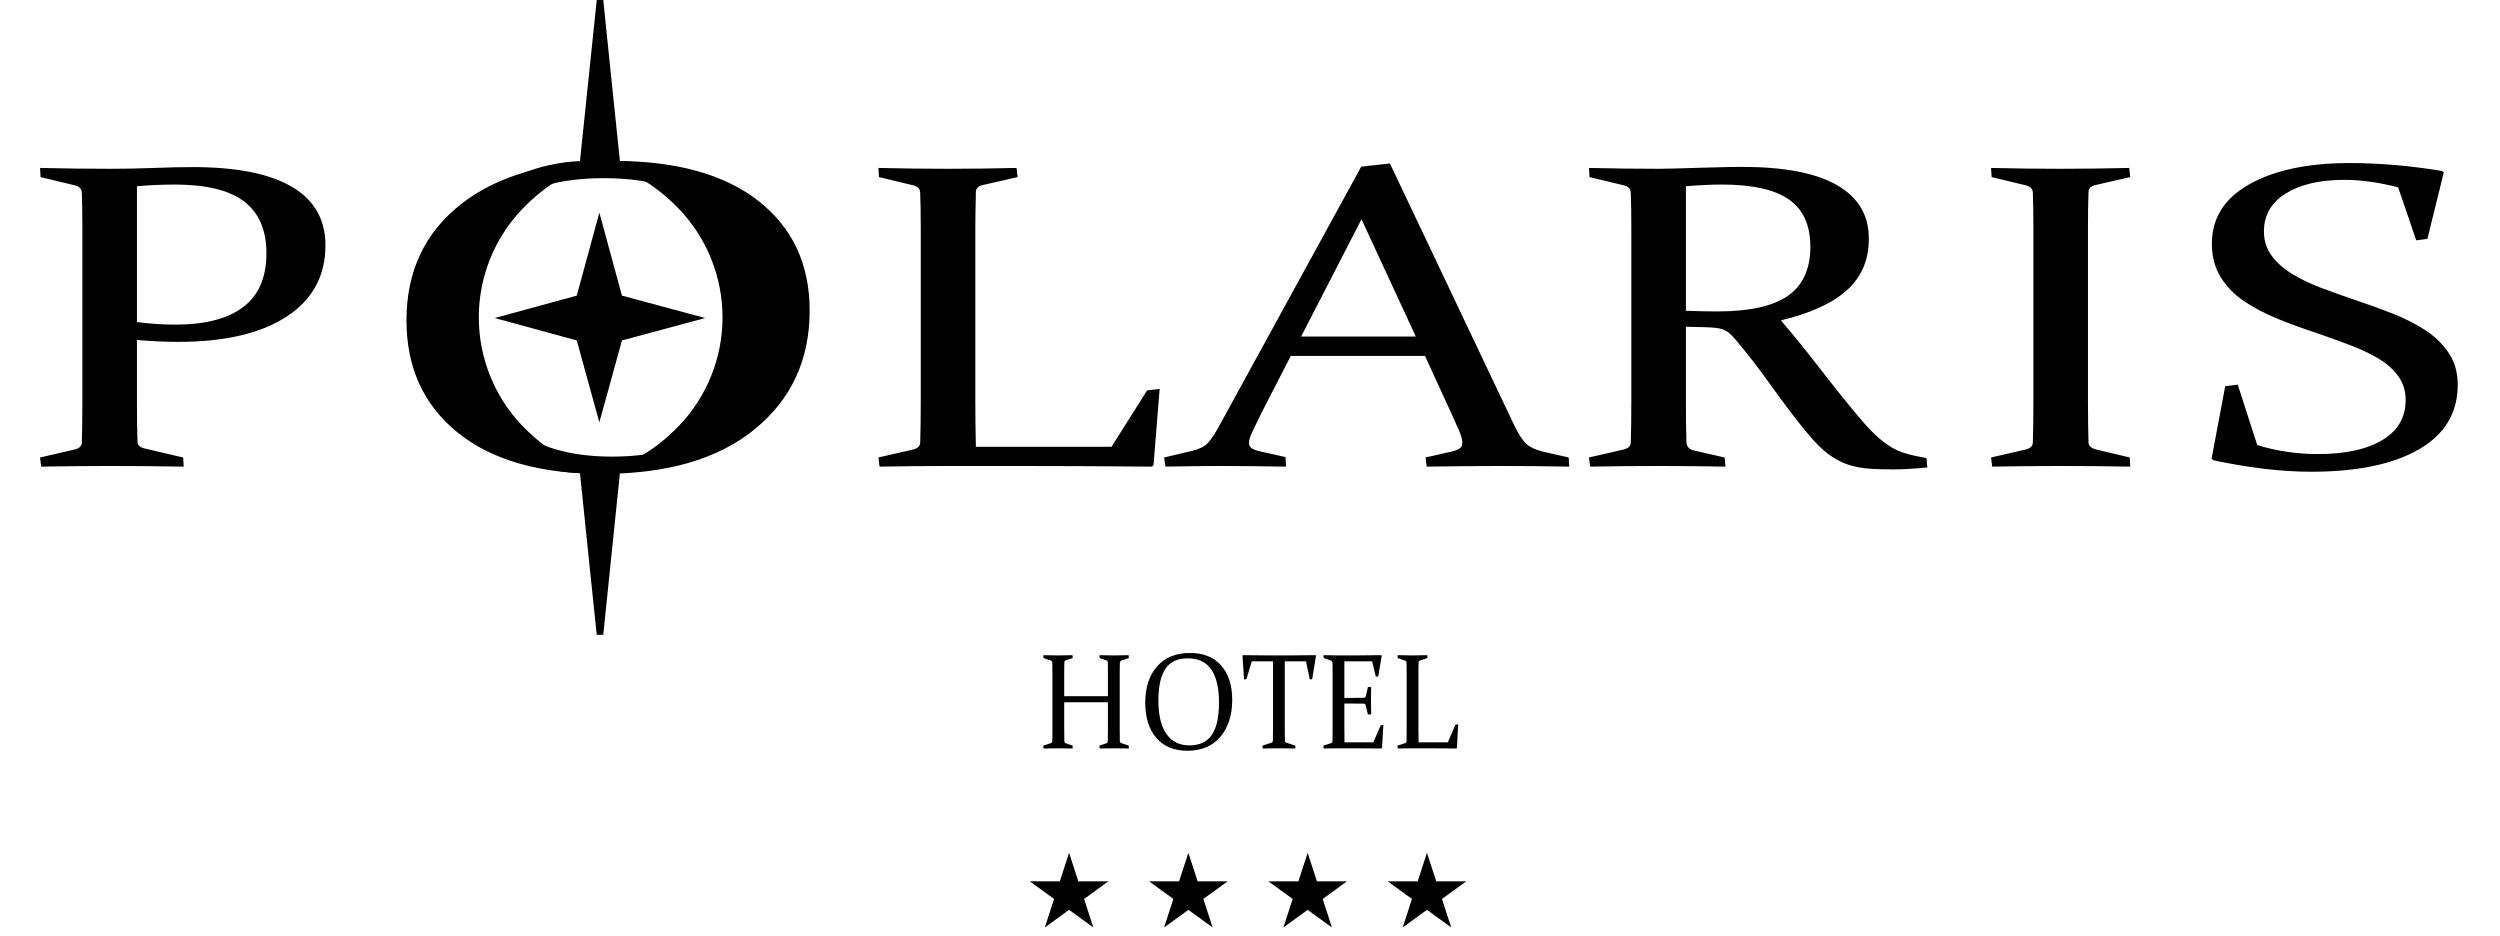
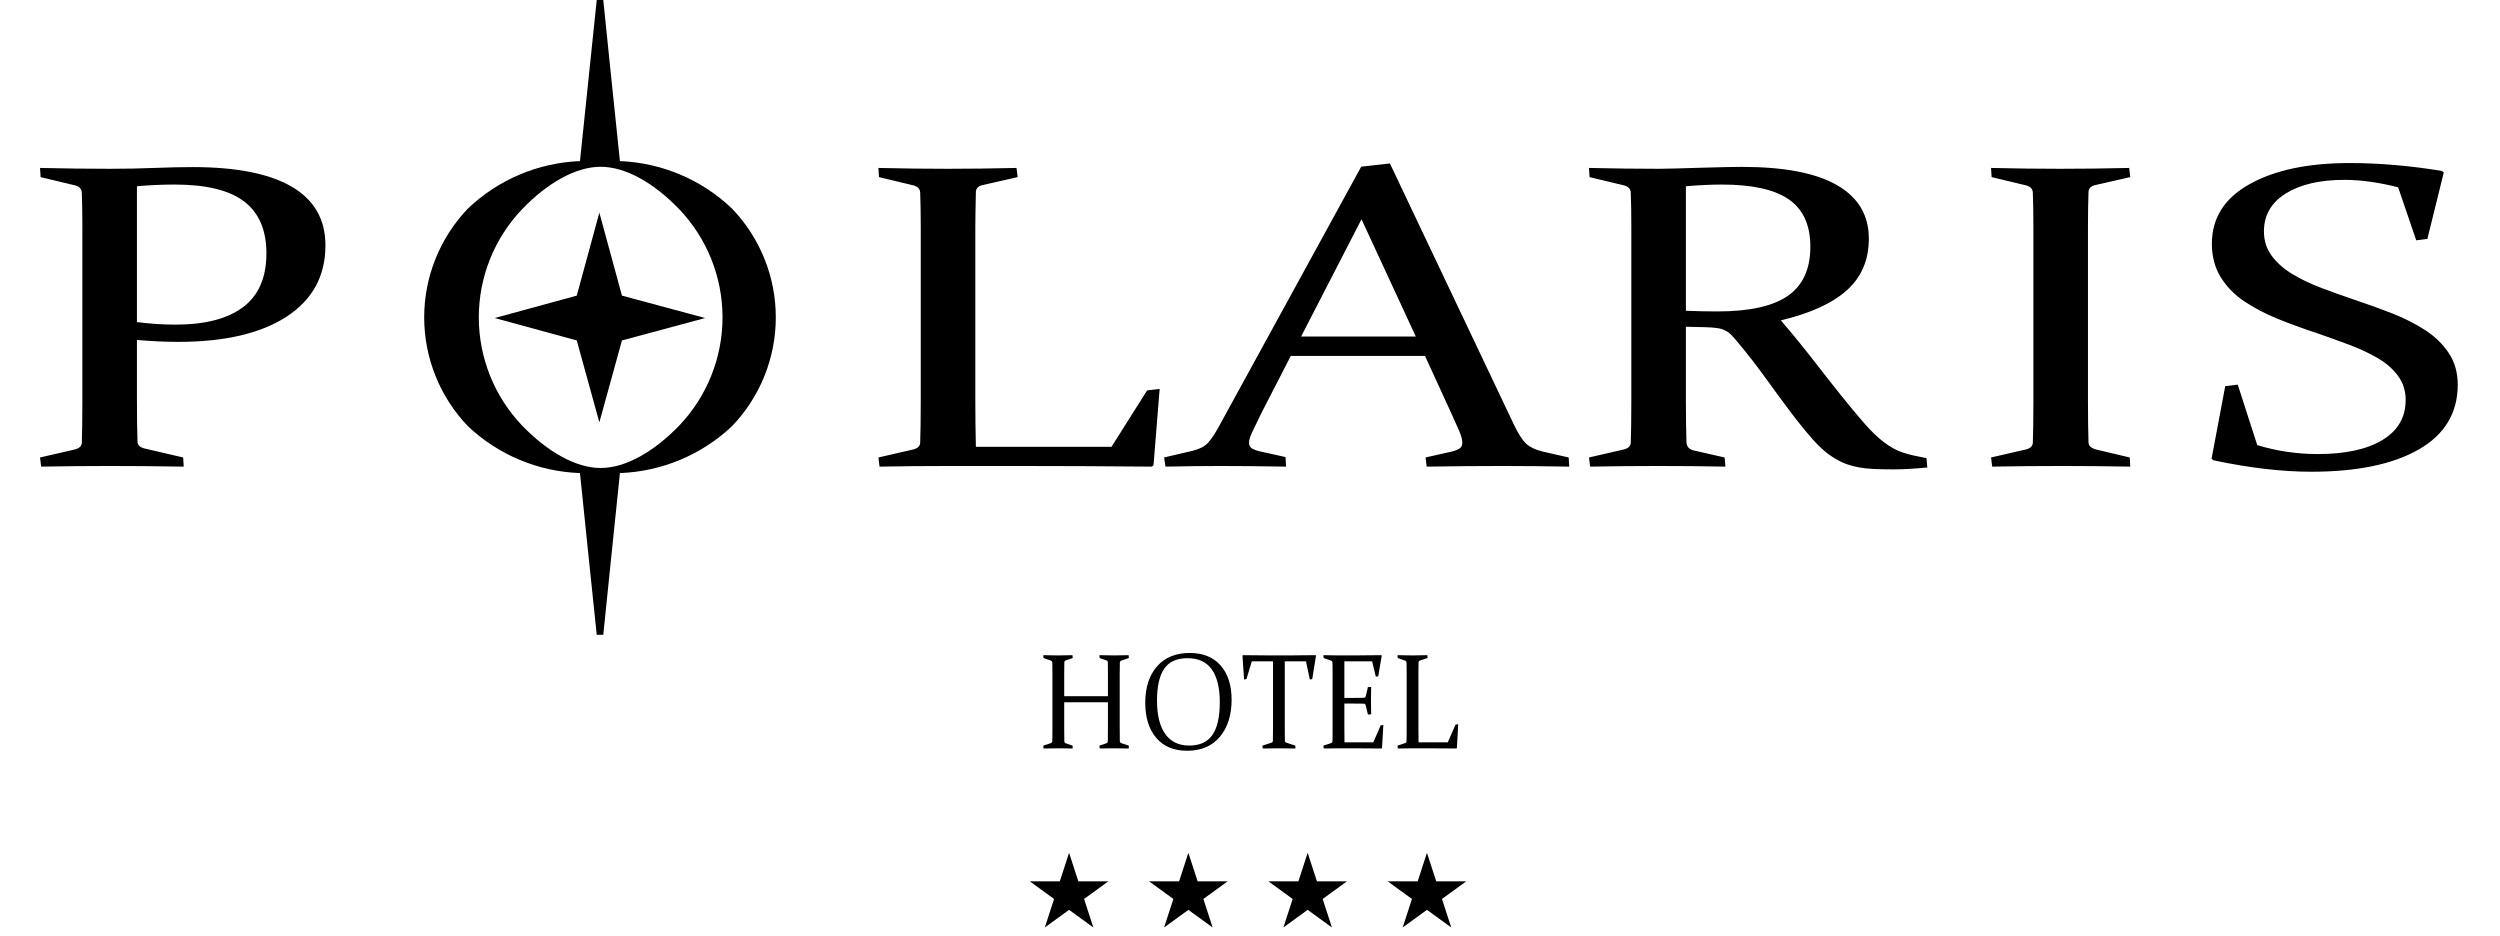
<svg xmlns="http://www.w3.org/2000/svg" width="294" height="110" viewBox="0 0 294 110">
  <g fill="#000">
-     <path d="M16.104 37.876Q18.396 38.176 20.623 38.176Q25.862 38.176 28.596 36.111Q31.33 34.046 31.33 29.789Q31.33 25.709 28.727 23.706Q26.124 21.703 20.525 21.703Q18.331 21.703 16.104 21.903ZM16.104 47.114Q16.104 48.616 16.12 49.818Q16.137 51.02 16.17 51.971Q16.202 52.547 17.021 52.747L21.54 53.799L21.605 54.875Q16.857 54.8 12.961 54.8Q8.998 54.8 4.84 54.875L4.709 53.799L8.737 52.872Q9.588 52.672 9.621 52.096Q9.653 51.095 9.67 49.855Q9.686 48.616 9.686 47.114V26.81Q9.686 25.533 9.67 24.507Q9.653 23.481 9.621 22.654Q9.588 22.003 8.835 21.803L4.774 20.827L4.709 19.75Q8.933 19.85 12.928 19.85Q15.613 19.85 18.118 19.75Q20.623 19.65 22.686 19.65Q30.381 19.65 34.326 21.966Q38.272 24.282 38.272 28.863Q38.272 34.246 33.721 37.225Q29.169 40.204 20.95 40.204Q18.691 40.204 16.104 39.979Z M54.972 36.85Q54.972 45.011 59.294 49.355Q63.616 53.698 71.966 53.698Q80.185 53.698 84.098 49.755Q88.011 45.812 88.011 37.375Q88.011 29.464 83.852 25.208Q79.694 20.952 71.016 20.952Q62.601 20.952 58.786 24.895Q54.972 28.838 54.972 36.85ZM95.215 36.524Q95.215 45.186 88.78 50.456Q82.346 55.726 70.787 55.726Q59.818 55.726 53.809 50.857Q47.801 45.987 47.801 37.676Q47.801 29.013 54.268 23.969Q60.735 18.924 72.195 18.924Q83.197 18.924 89.206 23.643Q95.215 28.362 95.215 36.524Z M114.698 26.71V47.064Q114.698 49.843 114.763 52.547H130.71L134.901 45.912L136.374 45.737L135.654 54.7L135.458 54.875Q126.977 54.8 119.773 54.8H111.554Q107.592 54.8 103.433 54.875L103.303 53.799L107.33 52.872Q108.149 52.697 108.214 52.096Q108.247 51.095 108.263 49.855Q108.28 48.616 108.28 47.114V26.81Q108.28 25.533 108.263 24.507Q108.247 23.481 108.214 22.654Q108.181 22.003 107.428 21.803L103.368 20.827L103.303 19.75Q107.527 19.85 111.423 19.85Q115.352 19.85 119.544 19.75L119.675 20.827L115.614 21.753Q114.829 21.903 114.763 22.529Q114.73 23.405 114.714 25.083Q114.698 26.76 114.698 26.71Z M163.454 19.224 177.993 49.843Q178.811 51.57 179.483 52.184Q180.154 52.797 181.398 53.098L184.476 53.799L184.542 54.875Q180.252 54.8 176.585 54.8Q172.852 54.8 167.776 54.875L167.645 53.799L170.756 53.098Q171.411 52.922 171.689 52.71Q171.968 52.497 171.968 52.046Q171.968 51.545 171.624 50.732Q171.28 49.918 170.658 48.566L167.58 41.857H151.797L148.359 48.541Q147.671 49.943 147.278 50.769Q146.885 51.595 146.885 52.071Q146.885 52.497 147.196 52.71Q147.508 52.922 148.13 53.073L151.175 53.749L151.24 54.875Q146.591 54.8 143.644 54.8Q140.697 54.8 137.062 54.875L136.898 53.799L140.206 53.022Q141.45 52.722 142.039 52.096Q142.629 51.47 143.349 50.143L160.081 19.6ZM153.009 39.578H166.499L160.114 25.784Z M198.261 47.114Q198.261 48.616 198.278 49.818Q198.294 51.02 198.327 51.996Q198.36 52.772 199.178 52.972L202.813 53.799L202.911 54.875Q199.015 54.8 195.118 54.8Q191.156 54.8 186.997 54.875L186.866 53.799L190.894 52.872Q191.713 52.697 191.778 52.096Q191.811 51.095 191.827 49.855Q191.844 48.616 191.844 47.114V26.81Q191.844 25.533 191.827 24.507Q191.811 23.481 191.778 22.654Q191.745 22.003 190.992 21.803L186.932 20.827L186.866 19.75Q191.09 19.85 195.085 19.85Q195.871 19.85 197.083 19.813Q198.294 19.775 200.03 19.725Q201.798 19.675 202.977 19.65Q204.155 19.625 204.843 19.625Q212.309 19.625 216.042 21.778Q219.775 23.931 219.775 28.062Q219.775 31.792 217.22 34.108Q214.666 36.424 209.427 37.676Q211.49 40.079 213.226 42.32Q214.961 44.56 216.451 46.426Q217.941 48.291 219.185 49.718Q220.429 51.145 221.51 51.971Q222.067 52.397 222.623 52.71Q223.18 53.022 223.786 53.223Q224.392 53.423 225.063 53.573Q225.734 53.723 226.553 53.874L226.651 54.975Q224.293 55.201 222.689 55.201Q221.346 55.201 220.331 55.15Q219.316 55.1 218.53 54.95Q217.744 54.8 217.106 54.562Q216.467 54.324 215.845 53.949Q214.503 53.173 213.209 51.708Q211.916 50.244 210.524 48.391Q209.133 46.538 207.626 44.448Q206.12 42.357 204.45 40.354Q203.959 39.754 203.615 39.403Q203.271 39.053 202.862 38.852Q202.453 38.652 201.912 38.577Q201.372 38.502 200.521 38.477L198.261 38.427ZM198.261 36.549Q200.259 36.624 201.962 36.624Q207.626 36.624 210.262 34.784Q212.898 32.944 212.898 29.013Q212.898 25.208 210.377 23.455Q207.856 21.703 202.485 21.703Q201.569 21.703 200.521 21.753Q199.473 21.803 198.261 21.903Z M245.544 47.114Q245.544 48.616 245.561 49.843Q245.577 51.07 245.61 52.071Q245.643 52.697 246.756 52.922L250.456 53.799L250.522 54.875Q246.298 54.8 242.401 54.8Q238.439 54.8 234.28 54.875L234.149 53.799L238.177 52.872Q238.996 52.697 239.061 52.096Q239.094 51.095 239.11 49.855Q239.127 48.616 239.127 47.114V26.81Q239.127 25.533 239.11 24.507Q239.094 23.481 239.061 22.654Q239.028 22.003 238.275 21.803L234.215 20.827L234.149 19.75Q238.373 19.85 242.27 19.85Q246.199 19.85 250.391 19.75L250.522 20.827L246.461 21.753Q245.675 21.903 245.61 22.529Q245.577 23.405 245.561 24.444Q245.544 25.483 245.544 26.71Z M282.022 22.028Q278.584 21.152 275.702 21.152Q271.38 21.152 268.809 22.754Q266.239 24.357 266.239 27.211Q266.239 28.838 267.139 30.065Q268.04 31.292 269.563 32.218Q271.085 33.144 273.017 33.87Q274.949 34.596 277.012 35.297Q279.271 36.048 281.4 36.887Q283.528 37.726 285.247 38.852Q286.966 39.979 287.998 41.556Q289.029 43.133 289.029 45.236Q289.029 50.218 284.461 52.847Q279.893 55.476 271.806 55.476Q266.599 55.476 260.279 54.124L260.083 53.924L261.687 45.412L263.161 45.236L265.453 52.347Q268.924 53.398 272.559 53.398Q277.438 53.398 280.172 51.746Q282.906 50.093 282.906 47.039Q282.906 45.437 282.022 44.222Q281.138 43.008 279.648 42.132Q278.158 41.256 276.259 40.542Q274.36 39.829 272.329 39.128Q270.037 38.377 267.876 37.5Q265.715 36.624 263.963 35.46Q262.211 34.296 261.164 32.606Q260.116 30.916 260.116 28.663Q260.116 24.131 264.553 21.653Q268.989 19.174 276.324 19.174Q281.498 19.174 287.163 20.101L287.392 20.276L285.46 28.087L284.15 28.262Z" />
-     <path d="M125.151 82.586V85.598Q125.151 86.521 125.165 87.147Q125.172 87.358 125.348 87.413L126.133 87.687L126.154 88.023Q125.313 88.0 124.472 88.0Q123.632 88.0 122.721 88.023L122.692 87.687L123.561 87.398Q123.745 87.335 123.752 87.155Q123.766 86.521 123.766 85.598V79.253Q123.766 78.471 123.752 77.954Q123.745 77.751 123.582 77.688L122.706 77.383L122.692 77.047Q123.604 77.078 124.444 77.078Q125.292 77.078 126.118 77.047L126.154 77.383L125.348 77.657Q125.172 77.704 125.165 77.9Q125.151 78.463 125.151 79.222V81.874H130.293V79.222Q130.293 78.463 130.279 77.9Q130.272 77.704 130.096 77.657L129.311 77.383L129.297 77.047Q130.159 77.078 131 77.078Q131.84 77.078 132.723 77.047L132.752 77.383L131.862 77.688Q131.699 77.751 131.692 77.954Q131.678 78.471 131.678 79.253V85.598Q131.678 86.521 131.692 87.155Q131.699 87.335 131.883 87.398L132.737 87.687L132.752 88.023Q131.819 88.0 130.971 88.0Q130.131 88.0 129.326 88.023L129.297 87.687L130.096 87.413Q130.272 87.358 130.279 87.147Q130.293 86.521 130.293 85.598V82.586Z M136.227 82.39Q136.227 84.941 137.16 86.298Q138.092 87.656 139.893 87.656Q141.667 87.656 142.511 86.424Q143.355 85.191 143.355 82.555Q143.355 80.083 142.458 78.752Q141.561 77.422 139.689 77.422Q137.873 77.422 137.05 78.655Q136.227 79.887 136.227 82.39ZM144.909 82.289Q144.909 84.996 143.521 86.643Q142.133 88.289 139.639 88.289Q137.273 88.289 135.976 86.768Q134.68 85.246 134.68 82.649Q134.68 79.942 136.075 78.365Q137.47 76.789 139.943 76.789Q142.316 76.789 143.613 78.264Q144.909 79.738 144.909 82.289Z M150.412 88.0Q149.543 88.0 148.491 88.023L148.462 87.687L149.508 87.343Q149.684 87.288 149.691 87.1Q149.706 86.506 149.706 85.583V77.775H147.212L146.583 79.856L146.301 79.91L146.117 77.11L146.166 77.047Q147.904 77.078 149.494 77.078H151.38Q152.962 77.078 154.721 77.047L154.763 77.11L154.318 79.856L154.036 79.91L153.584 77.775H151.09V85.583Q151.09 86.506 151.104 87.1Q151.111 87.288 151.288 87.343L152.333 87.687L152.348 88.023Q151.253 88.0 150.412 88.0Z M157.391 77.078H159.108Q160.69 77.078 162.449 77.047L162.492 77.11L162.082 79.527L161.799 79.582L161.361 77.775H158.098V82.078H158.741Q159.475 82.078 160.379 82.062Q160.563 82.054 160.62 81.858L160.867 80.802L161.248 80.787Q161.227 81.882 161.227 82.406Q161.227 82.915 161.248 84.002L160.867 84.033L160.613 82.962Q160.556 82.758 160.394 82.75Q159.475 82.735 158.734 82.735H158.098V85.583Q158.098 86.451 158.112 87.296H161.503L162.365 85.309L162.682 85.246L162.527 87.969L162.478 88.023Q160.648 88.0 159.101 88.0H157.42Q156.565 88.0 155.668 88.023L155.639 87.687L156.508 87.398Q156.685 87.343 156.699 87.155Q156.706 86.842 156.71 86.455Q156.713 86.068 156.713 85.598V79.253Q156.713 78.854 156.71 78.533Q156.706 78.213 156.699 77.954Q156.692 77.751 156.53 77.688L155.654 77.383L155.639 77.047Q156.551 77.078 157.391 77.078Z M166.808 79.222V85.583Q166.808 86.451 166.822 87.296H170.262L171.166 85.223L171.484 85.168L171.329 87.969L171.287 88.023Q169.457 88.0 167.903 88.0H166.13Q165.275 88.0 164.378 88.023L164.35 87.687L165.218 87.398Q165.395 87.343 165.409 87.155Q165.416 86.842 165.42 86.455Q165.423 86.068 165.423 85.598V79.253Q165.423 78.854 165.42 78.533Q165.416 78.213 165.409 77.954Q165.402 77.751 165.24 77.688L164.364 77.383L164.35 77.047Q165.261 77.078 166.101 77.078Q166.949 77.078 167.853 77.047L167.882 77.383L167.006 77.673Q166.836 77.72 166.822 77.915Q166.815 78.189 166.811 78.713Q166.808 79.238 166.808 79.222Z" />
+     <path d="M16.104 37.876Q18.396 38.176 20.623 38.176Q25.862 38.176 28.596 36.111Q31.33 34.046 31.33 29.789Q31.33 25.709 28.727 23.706Q26.124 21.703 20.525 21.703Q18.331 21.703 16.104 21.903ZM16.104 47.114Q16.104 48.616 16.12 49.818Q16.137 51.02 16.17 51.971Q16.202 52.547 17.021 52.747L21.54 53.799L21.605 54.875Q16.857 54.8 12.961 54.8Q8.998 54.8 4.84 54.875L4.709 53.799L8.737 52.872Q9.588 52.672 9.621 52.096Q9.653 51.095 9.67 49.855Q9.686 48.616 9.686 47.114V26.81Q9.686 25.533 9.67 24.507Q9.653 23.481 9.621 22.654Q9.588 22.003 8.835 21.803L4.774 20.827L4.709 19.75Q8.933 19.85 12.928 19.85Q15.613 19.85 18.118 19.75Q20.623 19.65 22.686 19.65Q30.381 19.65 34.326 21.966Q38.272 24.282 38.272 28.863Q38.272 34.246 33.721 37.225Q29.169 40.204 20.95 40.204Q18.691 40.204 16.104 39.979Z M114.698 26.71V47.064Q114.698 49.843 114.763 52.547H130.71L134.901 45.912L136.374 45.737L135.654 54.7L135.458 54.875Q126.977 54.8 119.773 54.8H111.554Q107.592 54.8 103.433 54.875L103.303 53.799L107.33 52.872Q108.149 52.697 108.214 52.096Q108.247 51.095 108.263 49.855Q108.28 48.616 108.28 47.114V26.81Q108.28 25.533 108.263 24.507Q108.247 23.481 108.214 22.654Q108.181 22.003 107.428 21.803L103.368 20.827L103.303 19.75Q107.527 19.85 111.423 19.85Q115.352 19.85 119.544 19.75L119.675 20.827L115.614 21.753Q114.829 21.903 114.763 22.529Q114.73 23.405 114.714 25.083Q114.698 26.76 114.698 26.71Z M163.454 19.224 177.993 49.843Q178.811 51.57 179.483 52.184Q180.154 52.797 181.398 53.098L184.476 53.799L184.542 54.875Q180.252 54.8 176.585 54.8Q172.852 54.8 167.776 54.875L167.645 53.799L170.756 53.098Q171.411 52.922 171.689 52.71Q171.968 52.497 171.968 52.046Q171.968 51.545 171.624 50.732Q171.28 49.918 170.658 48.566L167.58 41.857H151.797L148.359 48.541Q147.671 49.943 147.278 50.769Q146.885 51.595 146.885 52.071Q146.885 52.497 147.196 52.71Q147.508 52.922 148.13 53.073L151.175 53.749L151.24 54.875Q146.591 54.8 143.644 54.8Q140.697 54.8 137.062 54.875L136.898 53.799L140.206 53.022Q141.45 52.722 142.039 52.096Q142.629 51.47 143.349 50.143L160.081 19.6ZM153.009 39.578H166.499L160.114 25.784Z M198.261 47.114Q198.261 48.616 198.278 49.818Q198.294 51.02 198.327 51.996Q198.36 52.772 199.178 52.972L202.813 53.799L202.911 54.875Q199.015 54.8 195.118 54.8Q191.156 54.8 186.997 54.875L186.866 53.799L190.894 52.872Q191.713 52.697 191.778 52.096Q191.811 51.095 191.827 49.855Q191.844 48.616 191.844 47.114V26.81Q191.844 25.533 191.827 24.507Q191.811 23.481 191.778 22.654Q191.745 22.003 190.992 21.803L186.932 20.827L186.866 19.75Q191.09 19.85 195.085 19.85Q195.871 19.85 197.083 19.813Q198.294 19.775 200.03 19.725Q201.798 19.675 202.977 19.65Q204.155 19.625 204.843 19.625Q212.309 19.625 216.042 21.778Q219.775 23.931 219.775 28.062Q219.775 31.792 217.22 34.108Q214.666 36.424 209.427 37.676Q211.49 40.079 213.226 42.32Q214.961 44.56 216.451 46.426Q217.941 48.291 219.185 49.718Q220.429 51.145 221.51 51.971Q222.067 52.397 222.623 52.71Q223.18 53.022 223.786 53.223Q224.392 53.423 225.063 53.573Q225.734 53.723 226.553 53.874L226.651 54.975Q224.293 55.201 222.689 55.201Q221.346 55.201 220.331 55.15Q219.316 55.1 218.53 54.95Q217.744 54.8 217.106 54.562Q216.467 54.324 215.845 53.949Q214.503 53.173 213.209 51.708Q211.916 50.244 210.524 48.391Q209.133 46.538 207.626 44.448Q206.12 42.357 204.45 40.354Q203.959 39.754 203.615 39.403Q203.271 39.053 202.862 38.852Q202.453 38.652 201.912 38.577Q201.372 38.502 200.521 38.477L198.261 38.427ZM198.261 36.549Q200.259 36.624 201.962 36.624Q207.626 36.624 210.262 34.784Q212.898 32.944 212.898 29.013Q212.898 25.208 210.377 23.455Q207.856 21.703 202.485 21.703Q201.569 21.703 200.521 21.753Q199.473 21.803 198.261 21.903Z M245.544 47.114Q245.544 48.616 245.561 49.843Q245.577 51.07 245.61 52.071Q245.643 52.697 246.756 52.922L250.456 53.799L250.522 54.875Q246.298 54.8 242.401 54.8Q238.439 54.8 234.28 54.875L234.149 53.799L238.177 52.872Q238.996 52.697 239.061 52.096Q239.094 51.095 239.11 49.855Q239.127 48.616 239.127 47.114V26.81Q239.127 25.533 239.11 24.507Q239.094 23.481 239.061 22.654Q239.028 22.003 238.275 21.803L234.215 20.827L234.149 19.75Q238.373 19.85 242.27 19.85Q246.199 19.85 250.391 19.75L250.522 20.827L246.461 21.753Q245.675 21.903 245.61 22.529Q245.577 23.405 245.561 24.444Q245.544 25.483 245.544 26.71Z M282.022 22.028Q278.584 21.152 275.702 21.152Q271.38 21.152 268.809 22.754Q266.239 24.357 266.239 27.211Q266.239 28.838 267.139 30.065Q268.04 31.292 269.563 32.218Q271.085 33.144 273.017 33.87Q274.949 34.596 277.012 35.297Q279.271 36.048 281.4 36.887Q283.528 37.726 285.247 38.852Q286.966 39.979 287.998 41.556Q289.029 43.133 289.029 45.236Q289.029 50.218 284.461 52.847Q279.893 55.476 271.806 55.476Q266.599 55.476 260.279 54.124L260.083 53.924L261.687 45.412L263.161 45.236L265.453 52.347Q268.924 53.398 272.559 53.398Q277.438 53.398 280.172 51.746Q282.906 50.093 282.906 47.039Q282.906 45.437 282.022 44.222Q281.138 43.008 279.648 42.132Q278.158 41.256 276.259 40.542Q274.36 39.829 272.329 39.128Q270.037 38.377 267.876 37.5Q265.715 36.624 263.963 35.46Q262.211 34.296 261.164 32.606Q260.116 30.916 260.116 28.663Q260.116 24.131 264.553 21.653Q268.989 19.174 276.324 19.174Q281.498 19.174 287.163 20.101L287.392 20.276L285.46 28.087L284.15 28.262Z" />
+     <path d="M125.151 82.586V85.598Q125.151 86.521 125.165 87.147Q125.172 87.358 125.348 87.413L126.133 87.687L126.154 88.023Q125.313 88.0 124.472 88.0Q123.632 88.0 122.721 88.023L122.692 87.687L123.561 87.398Q123.745 87.335 123.752 87.155Q123.766 86.521 123.766 85.598V79.253Q123.766 78.471 123.752 77.954Q123.745 77.751 123.582 77.688L122.706 77.383L122.692 77.047Q123.604 77.078 124.444 77.078Q125.292 77.078 126.118 77.047L126.154 77.383L125.348 77.657Q125.172 77.704 125.165 77.9Q125.151 78.463 125.151 79.222V81.874H130.293V79.222Q130.293 78.463 130.279 77.9Q130.272 77.704 130.096 77.657L129.311 77.383L129.297 77.047Q130.159 77.078 131 77.078Q131.84 77.078 132.723 77.047L132.752 77.383L131.862 77.688Q131.699 77.751 131.692 77.954Q131.678 78.471 131.678 79.253V85.598Q131.678 86.521 131.692 87.155Q131.699 87.335 131.883 87.398L132.737 87.687L132.752 88.023Q131.819 88.0 130.971 88.0Q130.131 88.0 129.326 88.023L129.297 87.687L130.096 87.413Q130.272 87.358 130.279 87.147Q130.293 86.521 130.293 85.598V82.586Z M136.063 82.39Q136.063 84.95 137.03 86.314Q137.996 87.678 139.862 87.678Q141.699 87.678 142.573 86.44Q143.447 85.202 143.447 82.555Q143.447 80.073 142.517 78.738Q141.587 77.402 139.649 77.402Q137.769 77.402 136.916 78.639Q136.063 79.876 136.063 82.39ZM144.837 82.289Q144.837 84.996 143.459 86.643Q142.082 88.289 139.604 88.289Q137.256 88.289 135.969 86.768Q134.682 85.246 134.682 82.649Q134.682 79.942 136.066 78.365Q137.451 76.789 139.906 76.789Q142.263 76.789 143.55 78.264Q144.837 79.738 144.837 82.289Z M150.412 88.0Q149.543 88.0 148.491 88.023L148.462 87.687L149.508 87.343Q149.684 87.288 149.691 87.1Q149.706 86.506 149.706 85.583V77.775H147.212L146.583 79.856L146.301 79.91L146.117 77.11L146.166 77.047Q147.904 77.078 149.494 77.078H151.38Q152.962 77.078 154.721 77.047L154.763 77.11L154.318 79.856L154.036 79.91L153.584 77.775H151.09V85.583Q151.09 86.506 151.104 87.1Q151.111 87.288 151.288 87.343L152.333 87.687L152.348 88.023Q151.253 88.0 150.412 88.0Z M157.391 77.078H159.108Q160.69 77.078 162.449 77.047L162.492 77.11L162.082 79.527L161.799 79.582L161.361 77.775H158.098V82.078H158.741Q159.475 82.078 160.379 82.062Q160.563 82.054 160.62 81.858L160.867 80.802L161.248 80.787Q161.227 81.882 161.227 82.406Q161.227 82.915 161.248 84.002L160.867 84.033L160.613 82.962Q160.556 82.758 160.394 82.75Q159.475 82.735 158.734 82.735H158.098V85.583Q158.098 86.451 158.112 87.296H161.503L162.365 85.309L162.682 85.246L162.527 87.969L162.478 88.023Q160.648 88.0 159.101 88.0H157.42Q156.565 88.0 155.668 88.023L155.639 87.687L156.508 87.398Q156.685 87.343 156.699 87.155Q156.706 86.842 156.71 86.455Q156.713 86.068 156.713 85.598V79.253Q156.713 78.854 156.71 78.533Q156.706 78.213 156.699 77.954Q156.692 77.751 156.53 77.688L155.654 77.383L155.639 77.047Q156.551 77.078 157.391 77.078Z M166.808 79.222V85.583Q166.808 86.451 166.822 87.296H170.262L171.166 85.223L171.484 85.168L171.329 87.969L171.287 88.023Q169.457 88.0 167.903 88.0H166.13Q165.275 88.0 164.378 88.023L164.35 87.687L165.218 87.398Q165.395 87.343 165.409 87.155Q165.416 86.842 165.42 86.455Q165.423 86.068 165.423 85.598V79.253Q165.423 78.854 165.42 78.533Q165.416 78.213 165.409 77.954Q165.402 77.751 165.24 77.688L164.364 77.383L164.35 77.047Q165.261 77.078 166.101 77.078Q166.949 77.078 167.853 77.047L167.882 77.383L167.006 77.673Q166.836 77.72 166.822 77.915Q166.815 78.189 166.811 78.713Q166.808 79.238 166.808 79.222Z" />
    <path d="M125.723 100.291L126.813 103.645H130.342L127.487 105.718L128.578 109.071L125.723 106.998L122.869 109.071L123.959 105.718L121.104 103.645H124.633L125.723 100.291Z" />
    <path d="M139.752 100.291L140.842 103.645H144.371L141.516 105.718L142.607 109.071L139.752 106.998L136.898 109.071L137.988 105.718L135.133 103.645H138.662L139.752 100.291Z" />
    <path d="M153.781 100.291L154.871 103.645H158.4L155.545 105.718L156.636 109.071L153.781 106.998L150.927 109.071L152.017 105.718L149.163 103.645H152.691L153.781 100.291Z" />
    <path d="M167.81 100.291L168.901 103.645H172.429L169.574 105.718L170.665 109.071L167.81 106.998L164.956 109.071L166.046 105.718L163.192 103.645H166.72L167.81 100.291Z" />
  </g>
  <g transform="translate(4.355 0)">
    <path fill-rule="evenodd" d="M 68.786,34.766 L 66.129,25.008 L 63.472,34.766 L 53.824,37.401 L 63.472,40.036 L 66.129,49.668 L 68.786,40.036 L 78.575,37.401 L 68.786,34.766 M 66.591,0.0 L 67.388,7.792 L 68.548,18.944 C 73.474,19.141 78.158,21.124 81.721,24.52 C 85.032,27.966 86.879,32.553 86.879,37.324 C 86.879,42.095 85.032,46.682 81.721,50.128 C 78.144,53.495 73.464,55.451 68.548,55.635 L 67.388,66.87 L 66.591,74.649 L 65.822,74.649 L 65.01,66.87 L 63.85,55.635 C 58.933,55.458 54.25,53.5 50.677,50.128 C 47.373,46.679 45.53,42.093 45.53,37.324 C 45.53,32.555 47.373,27.97 50.677,24.52 C 54.24,21.124 58.924,19.141 63.85,18.944 L 65.01,7.792 L 65.822,0.0 L 66.591,0.0 M 75.512,24.59 C 72.534,21.509 69.219,19.614 66.283,19.614 C 63.346,19.614 60.032,21.509 57.054,24.59 C 53.778,28.026 51.952,32.584 51.952,37.324 C 51.952,42.064 53.778,46.623 57.054,50.059 C 60.032,53.125 63.346,55.035 66.283,55.035 C 69.219,55.035 72.534,53.125 75.512,50.059 C 78.787,46.623 80.614,42.064 80.614,37.324 C 80.614,32.584 78.787,28.026 75.512,24.59" />
  </g>
</svg>
